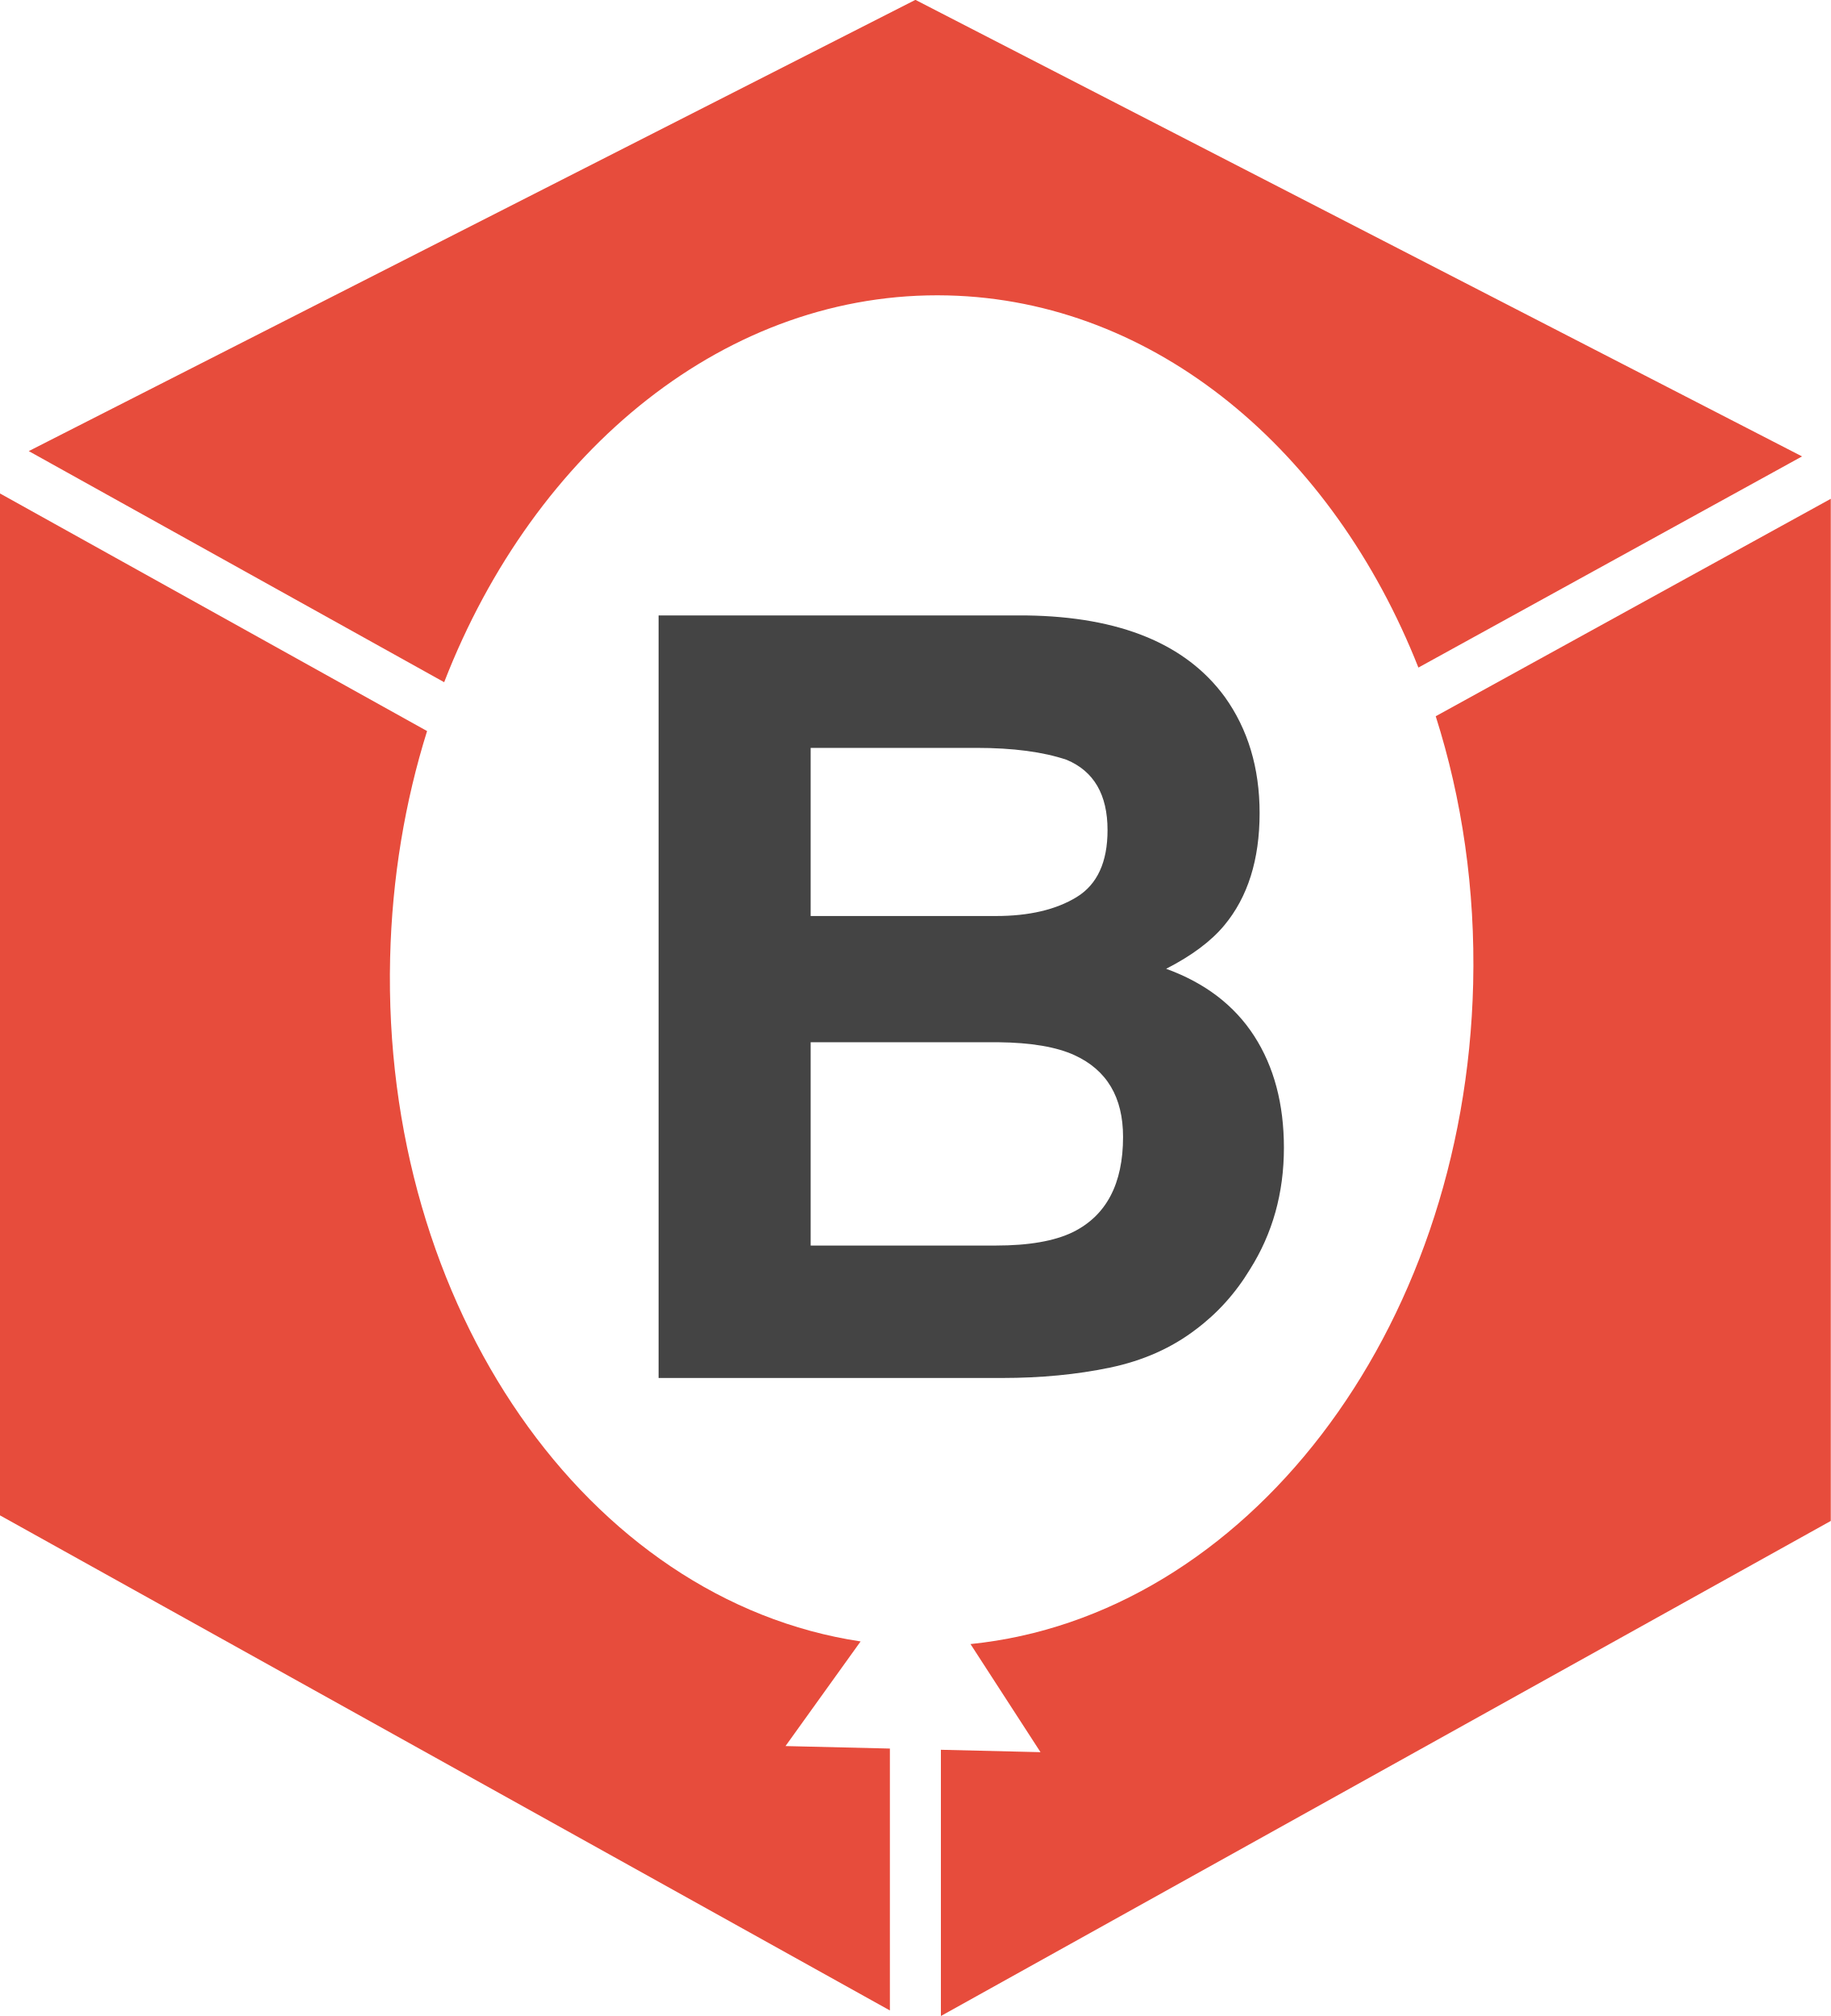
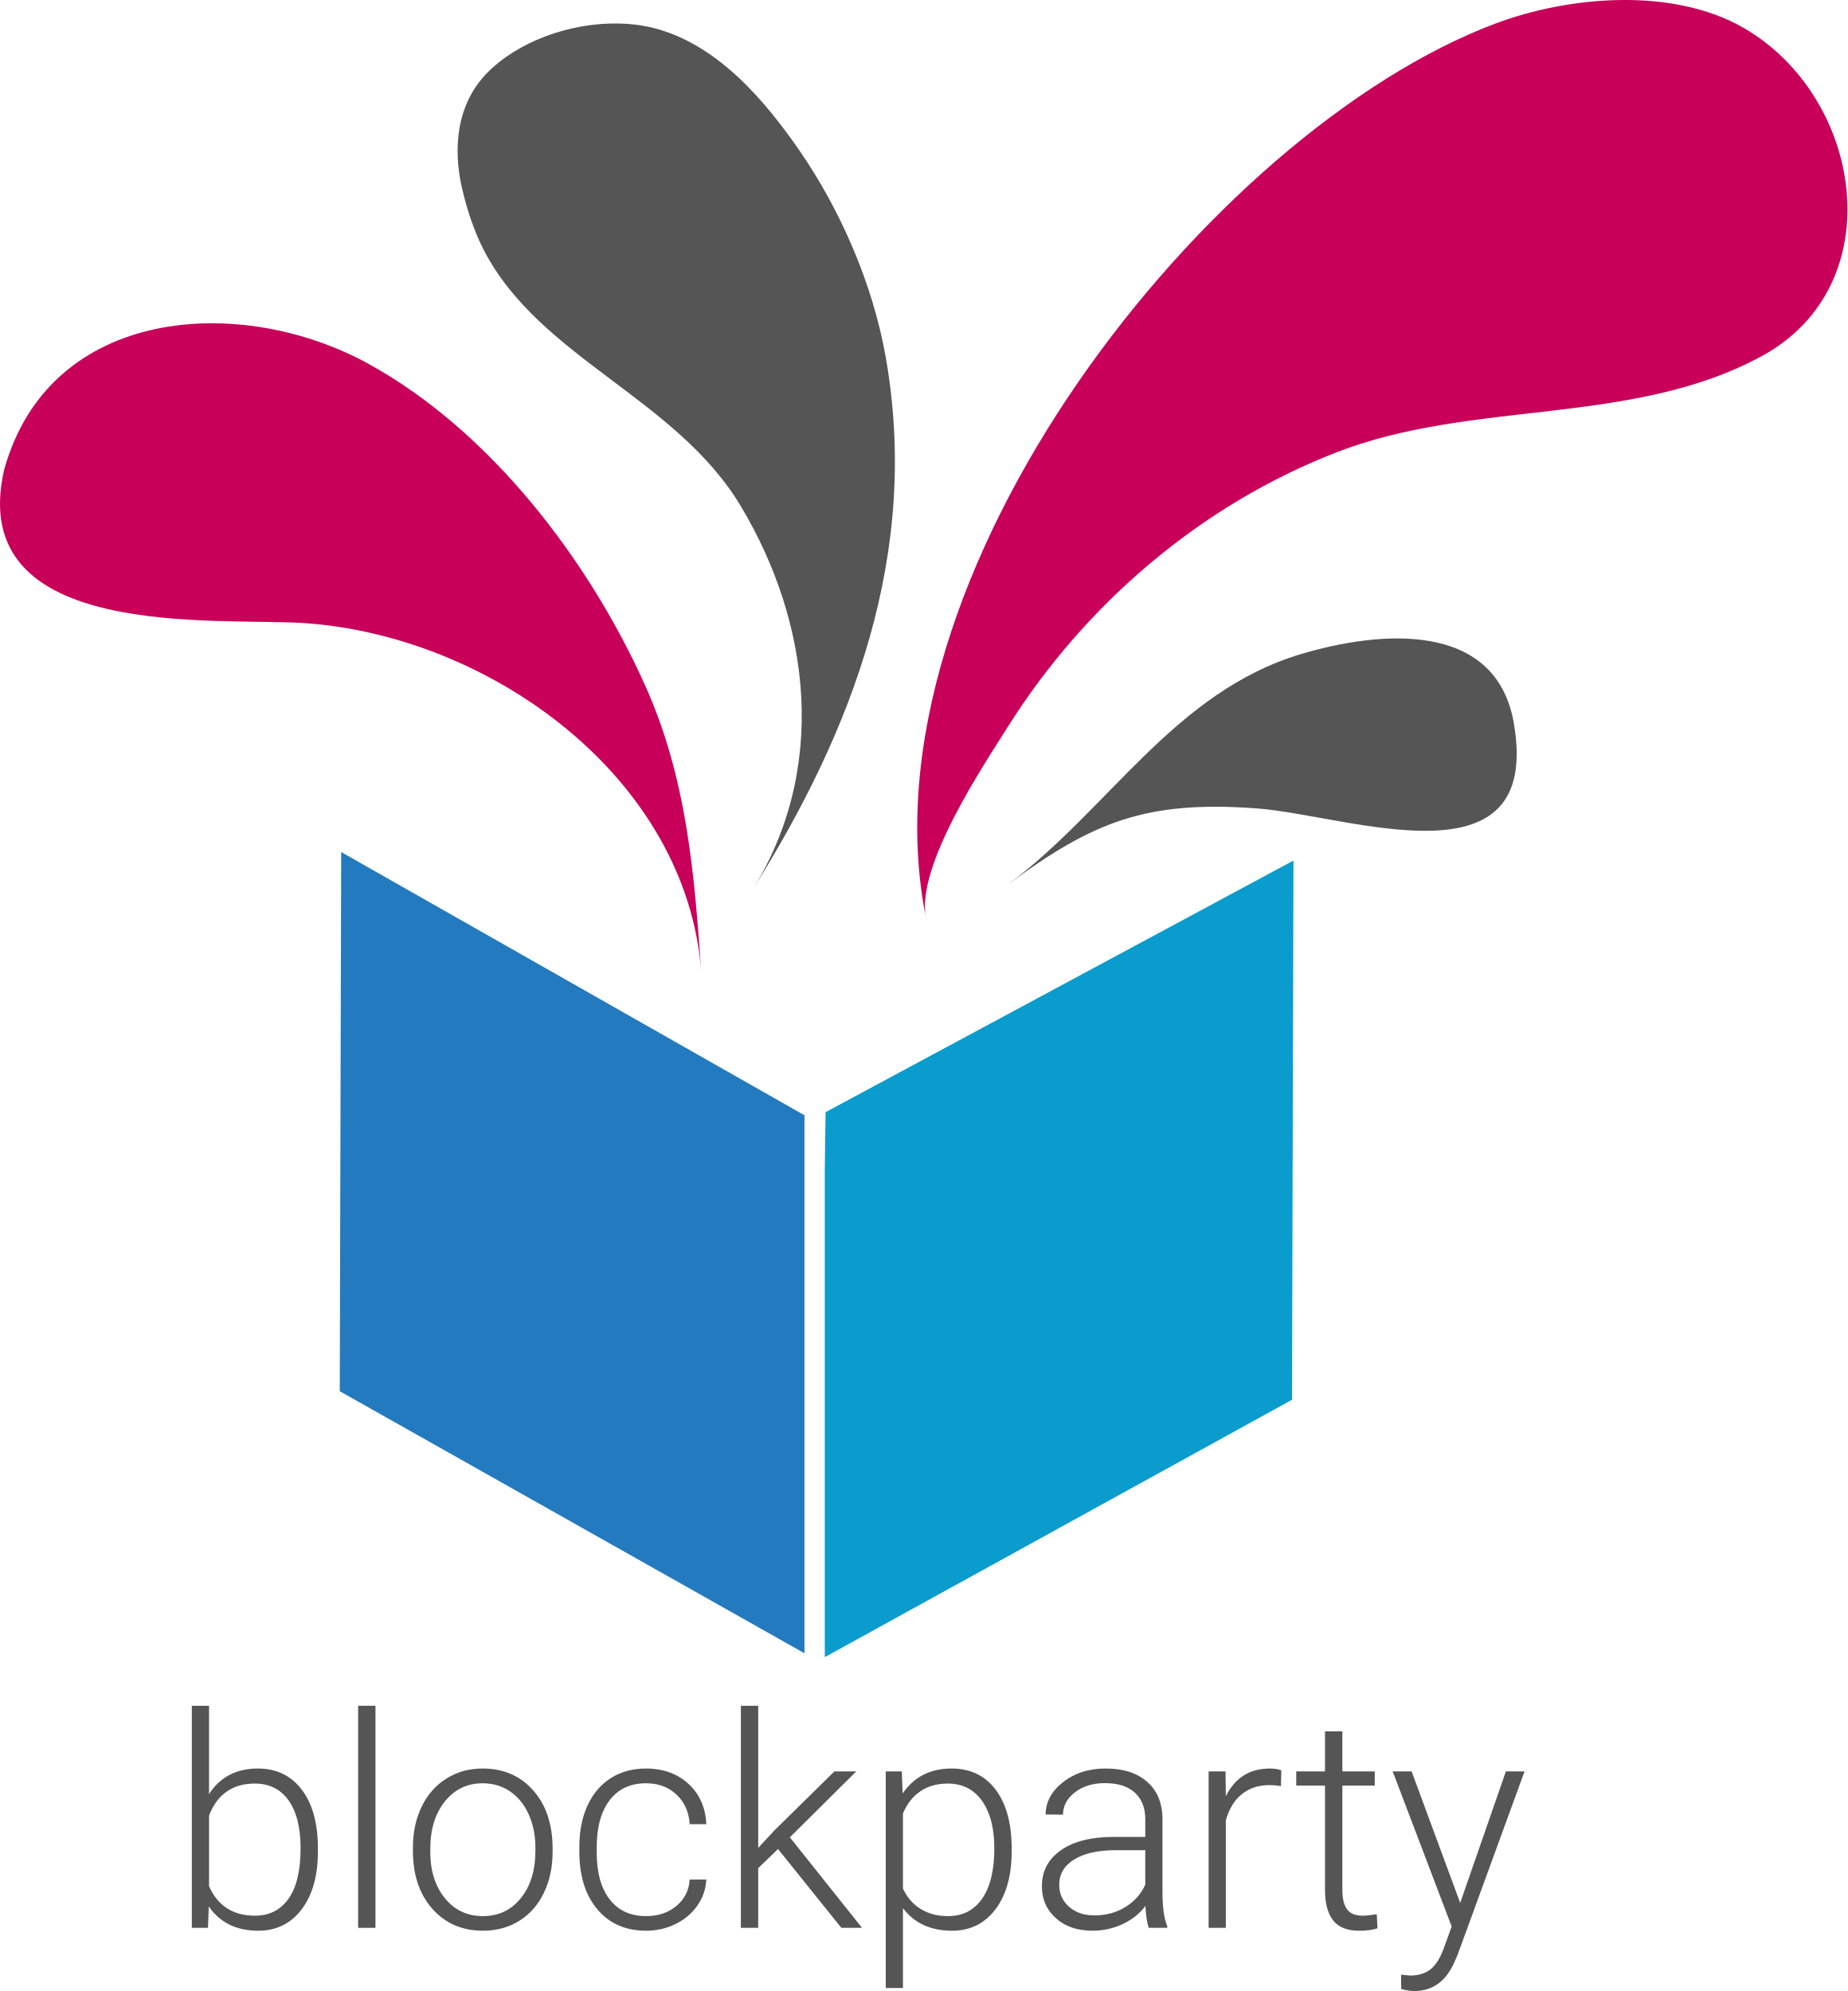
- <svg xmlns="http://www.w3.org/2000/svg" version="1.0" x="0px" y="0px" width="923.04px" height="1016.235px" viewBox="0 0 923.04 1016.235" enable-background="new 0 0 923.04 1016.235" xml:space="preserve">
-   <g id="Cube">
-     <g>
-       <path fill="#E74C3C" d="M448.663,881.42v132.018L0,763.875V248.747l215.321,119.767c-11.139,35.589-17.66,74.067-18.627,114.315    c-4.228,176.369,99.843,323.979,237.199,344.592l-37.862,52.746L448.663,881.42z" />
-     </g>
-     <g>
-       <path fill="#E74C3C" d="M923.04,251.441v515.243l-448.662,249.552V882.038l50.225,1.203l-35.301-54.494    c138.189-14.009,249.203-156.477,253.431-332.835c1.141-47.705-5.647-93.313-18.875-134.866L923.04,251.441z" />
-     </g>
-     <g>
-       <path fill="#E74C3C" d="M908.547,230.067L715.124,336.514c-43.158-109.213-132.428-185.081-237.27-187.591    c-110.911-2.654-208.358,77.534-253.913,194.966L14.503,227.393L461.53-0.075L908.547,230.067z" />
-     </g>
+ <svg xmlns="http://www.w3.org/2000/svg" version="1.1" id="Layer_1" x="0px" y="0px" width="165.376px" height="178.26px" viewBox="0 0 165.376 178.26" enable-background="new 0 0 165.376 178.26" xml:space="preserve">
+   <path fill="#C8005A" d="M82.891,82.177c-0.93-4.606,5.175-13.686,7.359-17.154c6.92-10.981,17.299-19.845,29.429-24.541  c12.203-4.726,26.397-2.304,37.994-8.58c11.787-6.38,9.101-23.31-1.663-29.446c-6.318-3.602-15.569-2.83-22.198-0.329  C108.353,11.735,76.708,51.517,82.891,82.177z" />
+   <path fill="#C8005A" d="M62.78,87.153c-0.627-8.954-1.279-17.464-5.064-25.862c-5.045-11.182-13.793-22.683-24.703-28.7  c-11.447-6.315-28.588-5.197-32.645,9.48c-3.52,15.438,19.203,13.196,26.861,13.716C43.905,56.917,61.557,69.662,62.78,87.153z" />
+   <path fill="#555555" d="M67.273,79.801c9.102-14.42,15.141-30.362,11.99-47.951c-1.149-6.421-4.009-13.026-7.697-18.369  c-3.11-4.506-7.222-9.314-12.685-10.875c-4.936-1.411-11.615,0.226-15.253,3.902c-2.722,2.75-3.106,6.683-2.279,10.305  c0.43,1.885,1.093,3.917,1.989,5.637c5.016,9.627,17.188,13.197,22.975,22.867C72.66,55.921,74.089,69.002,67.273,79.801z" />
+   <path fill="#555555" d="M90.228,79.197c7.648-5.695,12.472-7.526,22.213-6.824c8.22,0.592,25.645,7.3,23.072-7.62  c-1.609-9.333-12.225-8.231-19.033-6.198C105.113,61.949,99.3,72.442,90.228,79.197z" />
+   <g>
+     <path fill="#555555" d="M28.459,165.744c0,2.184-0.483,3.916-1.45,5.197c-0.967,1.281-2.265,1.922-3.896,1.922   c-1.95,0-3.426-0.725-4.427-2.175l-0.064,1.916h-1.45v-19.881h1.54v7.908c0.984-1.527,2.442-2.291,4.375-2.291   c1.657,0,2.966,0.632,3.928,1.896c0.962,1.264,1.443,3.022,1.443,5.274V165.744z M26.906,165.472c0-1.847-0.358-3.272-1.074-4.277   c-0.716-1.006-1.726-1.508-3.029-1.508c-0.993,0-1.834,0.243-2.524,0.73c-0.69,0.488-1.212,1.202-1.566,2.143v6.316   c0.777,1.76,2.148,2.641,4.116,2.641c1.277,0,2.276-0.505,2.996-1.515C26.546,168.993,26.906,167.483,26.906,165.472z" />
+     <path fill="#555555" d="M33.61,172.604h-1.553v-19.881h1.553V172.604z" />
+     <path fill="#555555" d="M36.963,165.395c0-1.347,0.261-2.559,0.783-3.638c0.522-1.078,1.26-1.917,2.213-2.518   c0.954-0.6,2.034-0.899,3.243-0.899c1.864,0,3.374,0.653,4.53,1.961s1.734,3.04,1.734,5.197v0.323c0,1.354-0.261,2.573-0.783,3.656   c-0.522,1.083-1.258,1.918-2.207,2.505s-2.032,0.88-3.249,0.88c-1.855,0-3.363-0.653-4.524-1.961s-1.741-3.039-1.741-5.196V165.395   z M38.517,165.822c0,1.674,0.434,3.048,1.301,4.122s2.004,1.611,3.411,1.611c1.397,0,2.53-0.537,3.397-1.611   s1.301-2.491,1.301-4.252v-0.297c0-1.07-0.199-2.05-0.595-2.938c-0.397-0.889-0.954-1.577-1.67-2.064s-1.536-0.731-2.459-0.731   c-1.381,0-2.507,0.542-3.378,1.624c-0.872,1.083-1.307,2.501-1.307,4.252V165.822z" />
+     <path fill="#555555" d="M57.84,171.555c1.079,0,1.982-0.304,2.712-0.912c0.729-0.608,1.124-1.396,1.184-2.362h1.489   c-0.043,0.854-0.311,1.633-0.803,2.337c-0.492,0.703-1.146,1.253-1.961,1.649c-0.815,0.397-1.689,0.596-2.621,0.596   c-1.838,0-3.294-0.639-4.368-1.916c-1.074-1.276-1.611-2.994-1.611-5.151v-0.466c0-1.38,0.241-2.602,0.725-3.663   c0.483-1.061,1.176-1.881,2.078-2.459c0.901-0.578,1.957-0.867,3.165-0.867c1.536,0,2.802,0.458,3.799,1.372   c0.997,0.915,1.529,2.118,1.599,3.611h-1.489c-0.069-1.096-0.464-1.98-1.184-2.653c-0.721-0.673-1.629-1.01-2.725-1.01   c-1.398,0-2.483,0.505-3.255,1.515s-1.158,2.425-1.158,4.245v0.453c0,1.786,0.386,3.18,1.158,4.181S56.434,171.555,57.84,171.555z" />
+     <path fill="#555555" d="M69.645,165.55l-1.773,1.708v5.346h-1.553v-19.881h1.553v12.724l1.463-1.579l5.358-5.269h1.954   l-5.941,5.902l6.458,8.103h-1.851L69.645,165.55z" />
+     <path fill="#555555" d="M90.561,165.744c0,2.184-0.482,3.916-1.449,5.197s-2.261,1.922-3.883,1.922c-1.916,0-3.383-0.673-4.4-2.02   v7.146h-1.541v-19.39h1.438l0.077,1.98c1.01-1.492,2.472-2.239,4.388-2.239c1.674,0,2.988,0.635,3.941,1.902   c0.953,1.269,1.43,3.029,1.43,5.281V165.744z M89.008,165.472c0-1.786-0.367-3.197-1.1-4.232c-0.734-1.035-1.756-1.553-3.068-1.553   c-0.949,0-1.765,0.229-2.445,0.686c-0.683,0.457-1.205,1.122-1.566,1.993v6.718c0.371,0.803,0.901,1.415,1.592,1.838   c0.689,0.423,1.506,0.634,2.446,0.634c1.303,0,2.319-0.52,3.048-1.56C88.643,168.957,89.008,167.449,89.008,165.472z" />
+     <path fill="#555555" d="M102.832,172.604c-0.155-0.44-0.255-1.092-0.298-1.954c-0.543,0.707-1.236,1.253-2.077,1.637   c-0.842,0.384-1.732,0.576-2.673,0.576c-1.346,0-2.436-0.375-3.268-1.126c-0.834-0.751-1.25-1.7-1.25-2.848   c0-1.363,0.568-2.441,1.703-3.235c1.134-0.794,2.715-1.191,4.743-1.191h2.809v-1.592c0-1.001-0.309-1.788-0.926-2.362   c-0.617-0.573-1.517-0.86-2.698-0.86c-1.079,0-1.973,0.276-2.68,0.828c-0.707,0.553-1.061,1.217-1.061,1.993l-1.554-0.013   c0-1.113,0.518-2.077,1.554-2.893c1.035-0.815,2.308-1.224,3.817-1.224c1.563,0,2.794,0.391,3.695,1.172   c0.902,0.78,1.366,1.87,1.392,3.268v6.627c0,1.355,0.143,2.369,0.428,3.042v0.155H102.832z M97.965,171.491   c1.035,0,1.961-0.25,2.776-0.751c0.815-0.5,1.408-1.169,1.779-2.006v-3.08h-2.77c-1.545,0.017-2.753,0.3-3.624,0.848   c-0.872,0.548-1.308,1.301-1.308,2.259c0,0.785,0.291,1.437,0.874,1.954C96.276,171.232,97.034,171.491,97.965,171.491z" />
+     <path fill="#555555" d="M114.663,159.919c-0.328-0.061-0.678-0.091-1.049-0.091c-0.967,0-1.784,0.271-2.453,0.81   c-0.668,0.539-1.146,1.322-1.43,2.349v9.617h-1.54v-14.005h1.514l0.026,2.227c0.819-1.657,2.136-2.485,3.947-2.485   c0.432,0,0.772,0.057,1.022,0.168L114.663,159.919z" />
+     <path fill="#555555" d="M120.163,155.014v3.585h2.899v1.269h-2.899v9.343c0,0.777,0.14,1.356,0.421,1.736   c0.28,0.38,0.748,0.57,1.404,0.57c0.259,0,0.677-0.043,1.255-0.13l0.065,1.258c-0.406,0.146-0.958,0.218-1.657,0.218   c-1.062,0-1.834-0.309-2.316-0.926c-0.483-0.616-0.726-1.524-0.726-2.725v-9.345h-2.575v-1.269h2.575v-3.585H120.163z" />
+     <path fill="#555555" d="M130.711,170.377l4.09-11.778h1.67l-5.98,16.387l-0.311,0.725c-0.768,1.7-1.954,2.55-3.56,2.55   c-0.371,0-0.768-0.061-1.19-0.182l-0.013-1.281l0.803,0.078c0.759,0,1.374-0.188,1.844-0.563c0.471-0.375,0.869-1.021,1.197-1.935   l0.687-1.89l-5.281-13.889h1.695L130.711,170.377z" />
  </g>
-   <g id="B">
-     <g>
-       <path fill="#444444" d="M617.421,351.182c11.759,16.345,17.644,35.901,17.644,58.674c0,23.47-5.94,42.335-17.803,56.588    c-6.634,7.998-16.406,15.3-29.318,21.906c19.617,7.129,34.42,18.429,44.403,33.9c9.979,15.474,14.973,34.249,14.973,56.325    c0,22.778-5.703,43.202-17.112,61.282c-7.263,11.994-16.336,22.081-27.226,30.25c-12.268,9.386-26.745,15.821-43.43,19.295    c-16.683,3.482-34.783,5.218-54.313,5.218H332.046V310.242h185.755C564.669,310.939,597.878,324.583,617.421,351.182z     M408.713,376.999v84.75h93.423c16.689,0,30.237-3.169,40.645-9.518c10.406-6.344,15.615-17.603,15.615-33.771    c0-17.901-6.88-29.728-20.647-35.464c-11.871-3.998-27.012-5.998-45.422-5.998H408.713z M408.713,525.378v102.483h93.321    c16.662,0,29.643-2.258,38.923-6.78c16.841-8.346,25.262-24.336,25.262-47.982c0-19.989-8.163-33.727-24.486-41.202    c-9.109-4.171-21.915-6.343-38.41-6.519H408.713z" />
-     </g>
-   </g>
+   <polygon opacity="0.96" fill="#1B75BB" points="72.014,99.854 30.542,76.285 30.414,124.56 72.014,148.022 " />
+   <polygon opacity="0.96" fill="#0098CB" points="73.902,99.576 73.831,104.728 73.831,148.369 115.654,125.324 115.787,77.047 " />
</svg>
